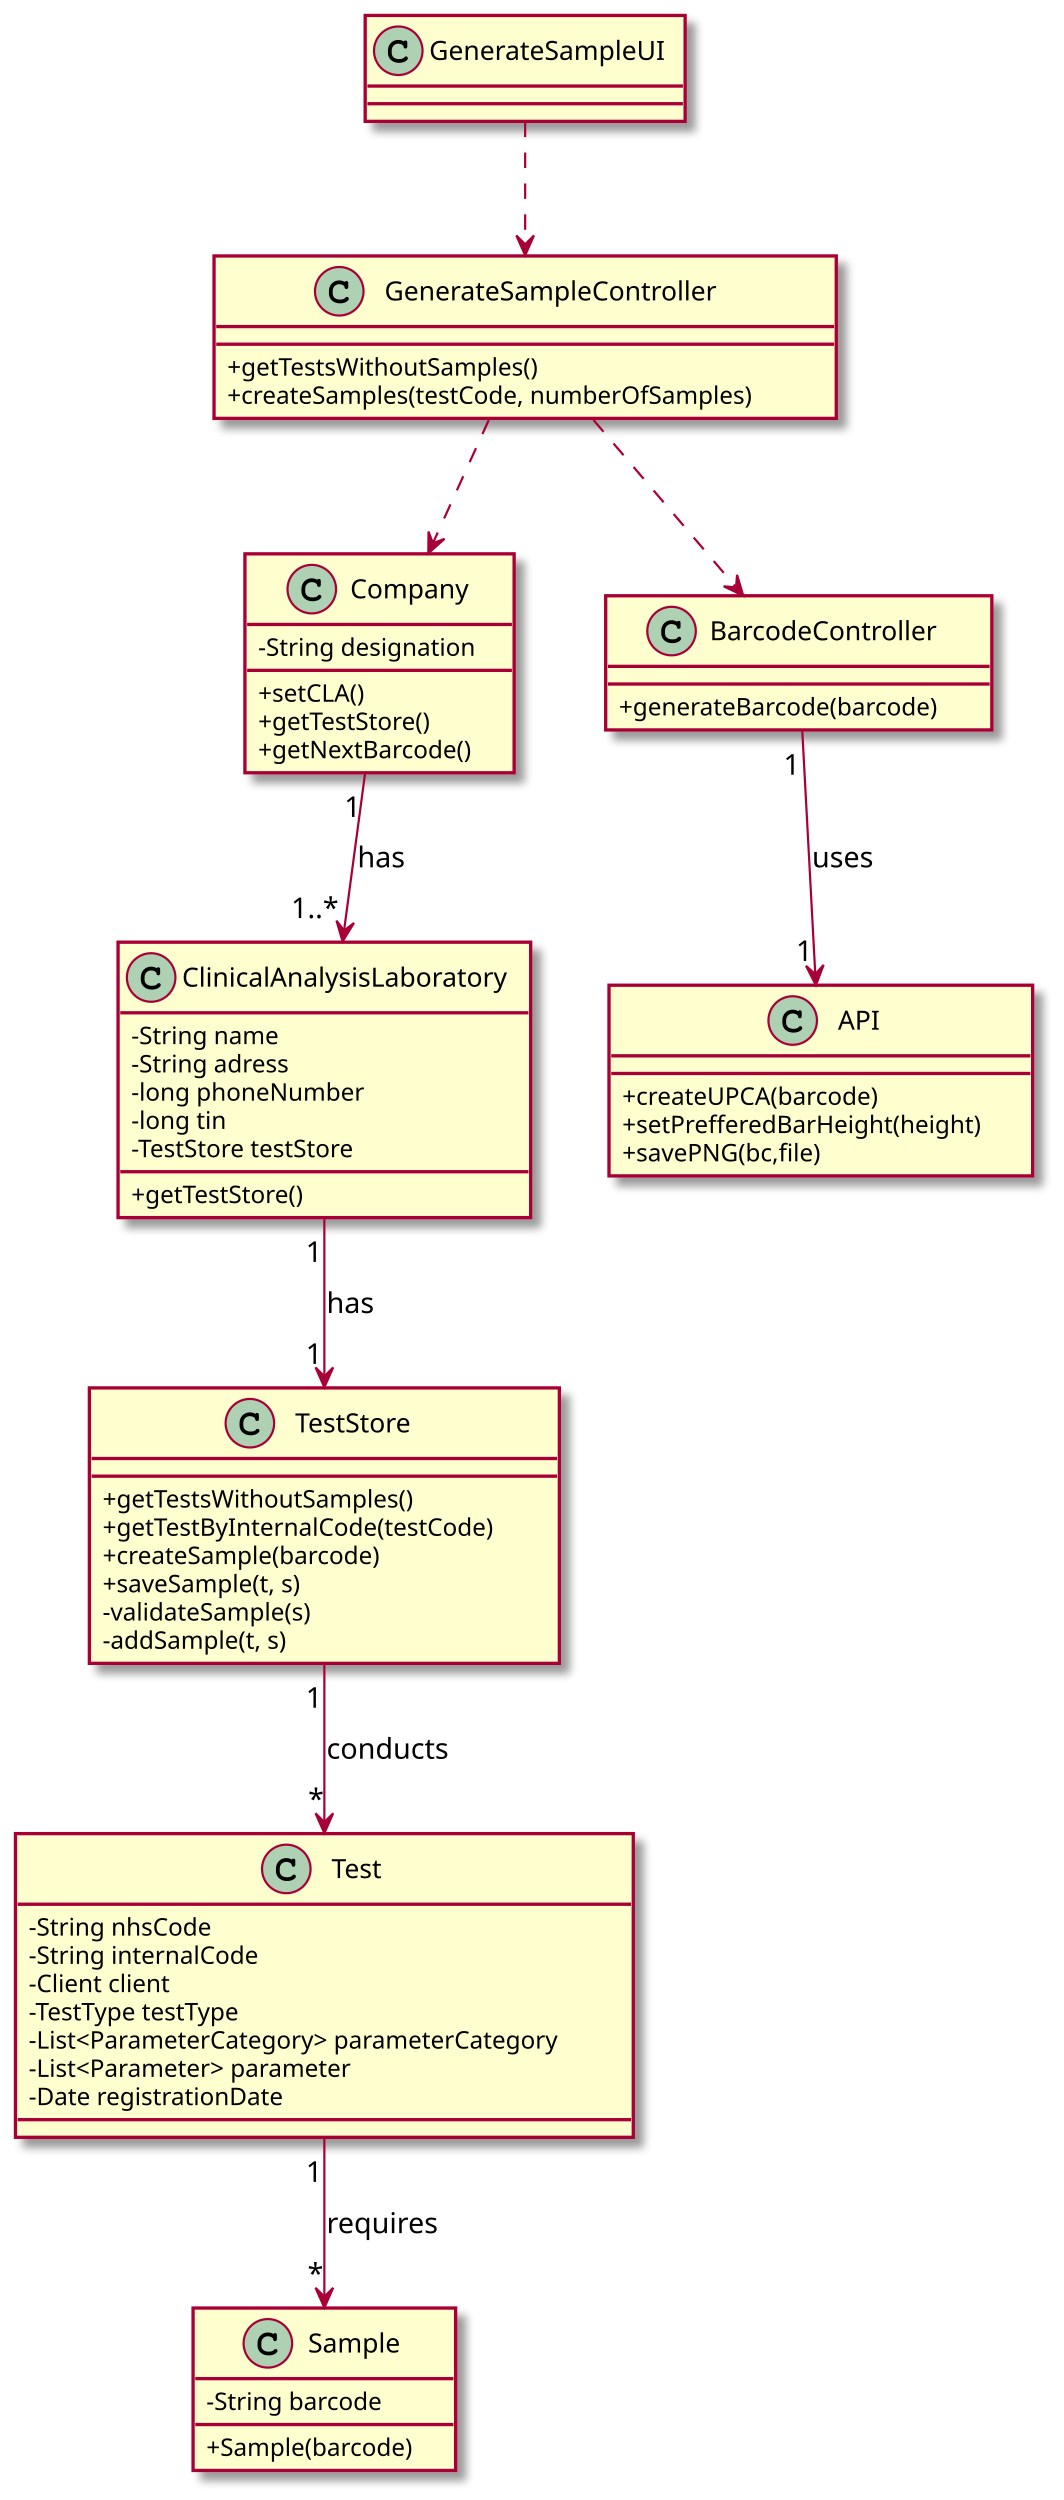
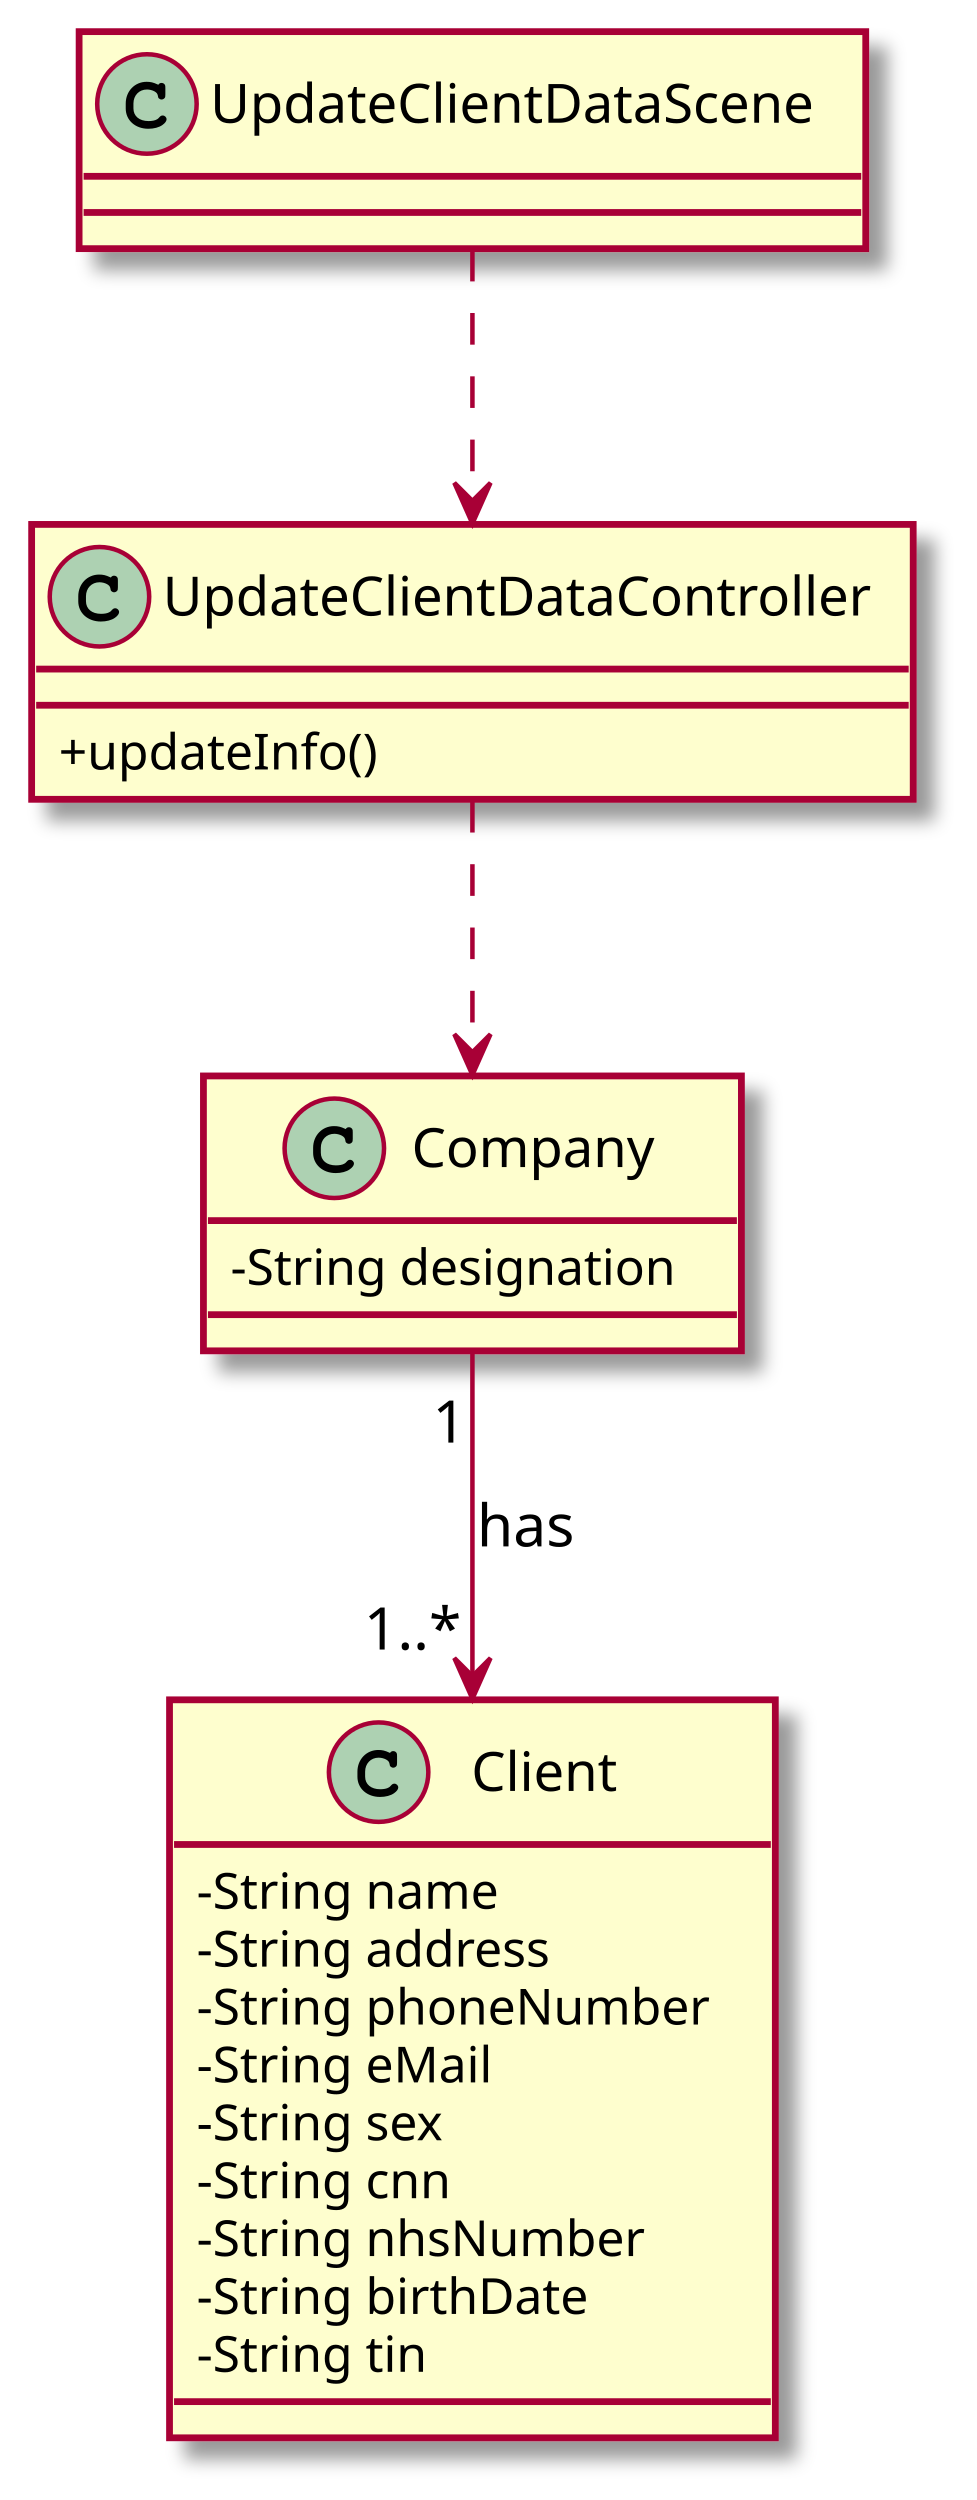
- <svg xmlns="http://www.w3.org/2000/svg" contentScriptType="application/ecmascript" contentStyleType="text/css" height="1133px" preserveAspectRatio="none" style="width:482px;height:1133px;background:#FFFFFF;" version="1.1" viewBox="0 0 482 1133" width="482px" zoomAndPan="magnify">
+ <svg xmlns="http://www.w3.org/2000/svg" contentScriptType="application/ecmascript" contentStyleType="text/css" height="553px" preserveAspectRatio="none" style="width:216px;height:553px;background:#FFFFFF;" version="1.1" viewBox="0 0 216 553" width="216px" zoomAndPan="magnify">
  <defs>
-     <filter height="300%" id="f17b3t25sdr371" width="300%" x="-1" y="-1">
+     <filter height="300%" id="f113rxmn8hrgg3" width="300%" x="-1" y="-1">
      <feGaussianBlur result="blurOut" stdDeviation="2.0" />
      <feColorMatrix in="blurOut" result="blurOut2" type="matrix" values="0 0 0 0 0 0 0 0 0 0 0 0 0 0 0 0 0 0 .4 0" />
      <feOffset dx="4.0" dy="4.0" in="blurOut2" result="blurOut3" />
      <feBlend in="SourceGraphic" in2="blurOut3" mode="normal" />
    </filter>
  </defs>
  <g>
-     <rect codeLine="3" fill="#FEFECE" filter="url(#f17b3t25sdr371)" height="99.219" id="Company" style="stroke:#A80036;stroke-width:1.5;" width="122" x="111" y="251" />
-     <ellipse cx="141.3" cy="267" fill="#ADD1B2" rx="11" ry="11" style="stroke:#A80036;stroke-width:1.0;" />
-     <path d="M143.644,262.672 C142.706,262.234 142.113,262.094 141.238,262.094 C138.613,262.094 136.613,264.172 136.613,266.891 L136.613,268.016 C136.613,270.594 138.722,272.484 141.613,272.484 C142.831,272.484 143.988,272.188 144.738,271.641 C145.316,271.234 145.644,270.781 145.644,270.391 C145.644,269.938 145.253,269.547 144.784,269.547 C144.566,269.547 144.363,269.625 144.175,269.812 C143.722,270.297 143.722,270.297 143.534,270.391 C143.113,270.656 142.425,270.781 141.659,270.781 C139.613,270.781 138.316,269.688 138.316,267.984 L138.316,266.891 C138.316,265.109 139.566,263.797 141.3,263.797 C141.878,263.797 142.488,263.953 142.956,264.203 C143.441,264.484 143.613,264.703 143.706,265.109 C143.769,265.516 143.8,265.641 143.941,265.766 C144.081,265.906 144.316,266.016 144.534,266.016 C144.8,266.016 145.066,265.875 145.238,265.656 C145.347,265.5 145.378,265.312 145.378,264.891 L145.378,263.469 C145.378,263.031 145.363,262.906 145.269,262.75 C145.113,262.484 144.831,262.344 144.534,262.344 C144.238,262.344 144.034,262.438 143.816,262.75 L143.644,262.672 Z " fill="#000000" />
-     <text fill="#000000" font-family="sans-serif" font-size="12" lengthAdjust="spacing" textLength="56" x="158.7" y="271.154">Company</text>
-     <line style="stroke:#A80036;stroke-width:1.5;" x1="112" x2="232" y1="283" y2="283" />
-     <text fill="#000000" font-family="sans-serif" font-size="11" lengthAdjust="spacing" textLength="107" x="117" y="297.21">-String designation</text>
-     <line style="stroke:#A80036;stroke-width:1.5;" x1="112" x2="232" y1="303.805" y2="303.805" />
-     <text fill="#000000" font-family="sans-serif" font-size="11" lengthAdjust="spacing" textLength="57" x="117" y="318.015">+setCLA()</text>
-     <text fill="#000000" font-family="sans-serif" font-size="11" lengthAdjust="spacing" textLength="92" x="117" y="330.82">+getTestStore()</text>
-     <text fill="#000000" font-family="sans-serif" font-size="11" lengthAdjust="spacing" textLength="110" x="117" y="343.625">+getNextBarcode()</text>
-     <rect codeLine="11" fill="#FEFECE" filter="url(#f17b3t25sdr371)" height="124.828" id="ClinicalAnalysisLaboratory" style="stroke:#A80036;stroke-width:1.5;" width="187" x="53.5" y="427" />
-     <ellipse cx="68.5" cy="443" fill="#ADD1B2" rx="11" ry="11" style="stroke:#A80036;stroke-width:1.0;" />
-     <path d="M70.844,438.672 C69.906,438.234 69.312,438.094 68.438,438.094 C65.812,438.094 63.812,440.172 63.812,442.891 L63.812,444.016 C63.812,446.594 65.922,448.484 68.812,448.484 C70.031,448.484 71.188,448.188 71.938,447.641 C72.516,447.234 72.844,446.781 72.844,446.391 C72.844,445.938 72.453,445.547 71.984,445.547 C71.766,445.547 71.562,445.625 71.375,445.812 C70.922,446.297 70.922,446.297 70.734,446.391 C70.312,446.656 69.625,446.781 68.859,446.781 C66.812,446.781 65.516,445.688 65.516,443.984 L65.516,442.891 C65.516,441.109 66.766,439.797 68.5,439.797 C69.078,439.797 69.688,439.953 70.156,440.203 C70.641,440.484 70.812,440.703 70.906,441.109 C70.969,441.516 71,441.641 71.141,441.766 C71.281,441.906 71.516,442.016 71.734,442.016 C72,442.016 72.266,441.875 72.438,441.656 C72.547,441.5 72.578,441.312 72.578,440.891 L72.578,439.469 C72.578,439.031 72.562,438.906 72.469,438.75 C72.312,438.484 72.031,438.344 71.734,438.344 C71.438,438.344 71.234,438.438 71.016,438.75 L70.844,438.672 Z " fill="#000000" />
-     <text fill="#000000" font-family="sans-serif" font-size="12" lengthAdjust="spacing" textLength="155" x="82.5" y="447.154">ClinicalAnalysisLaboratory</text>
-     <line style="stroke:#A80036;stroke-width:1.5;" x1="54.5" x2="239.5" y1="459" y2="459" />
-     <text fill="#000000" font-family="sans-serif" font-size="11" lengthAdjust="spacing" textLength="74" x="59.5" y="473.21">-String name</text>
-     <text fill="#000000" font-family="sans-serif" font-size="11" lengthAdjust="spacing" textLength="79" x="59.5" y="486.015">-String adress</text>
-     <text fill="#000000" font-family="sans-serif" font-size="11" lengthAdjust="spacing" textLength="113" x="59.5" y="498.82">-long phoneNumber</text>
-     <text fill="#000000" font-family="sans-serif" font-size="11" lengthAdjust="spacing" textLength="46" x="59.5" y="511.625">-long tin</text>
-     <text fill="#000000" font-family="sans-serif" font-size="11" lengthAdjust="spacing" textLength="117" x="59.5" y="524.429">-TestStore testStore</text>
-     <line style="stroke:#A80036;stroke-width:1.5;" x1="54.5" x2="239.5" y1="531.023" y2="531.023" />
-     <text fill="#000000" font-family="sans-serif" font-size="11" lengthAdjust="spacing" textLength="92" x="59.5" y="545.234">+getTestStore()</text>
-     <rect codeLine="20" fill="#FEFECE" filter="url(#f17b3t25sdr371)" height="137.633" id="Test" style="stroke:#A80036;stroke-width:1.5;" width="280" x="7" y="831" />
-     <ellipse cx="129.75" cy="847" fill="#ADD1B2" rx="11" ry="11" style="stroke:#A80036;stroke-width:1.0;" />
-     <path d="M132.094,842.672 C131.156,842.234 130.562,842.094 129.688,842.094 C127.062,842.094 125.062,844.172 125.062,846.891 L125.062,848.016 C125.062,850.594 127.172,852.484 130.062,852.484 C131.281,852.484 132.438,852.188 133.188,851.641 C133.766,851.234 134.094,850.781 134.094,850.391 C134.094,849.938 133.703,849.547 133.234,849.547 C133.016,849.547 132.812,849.625 132.625,849.812 C132.172,850.297 132.172,850.297 131.984,850.391 C131.562,850.656 130.875,850.781 130.109,850.781 C128.062,850.781 126.766,849.688 126.766,847.984 L126.766,846.891 C126.766,845.109 128.016,843.797 129.75,843.797 C130.328,843.797 130.938,843.953 131.406,844.203 C131.891,844.484 132.062,844.703 132.156,845.109 C132.219,845.516 132.25,845.641 132.391,845.766 C132.531,845.906 132.766,846.016 132.984,846.016 C133.25,846.016 133.516,845.875 133.688,845.656 C133.797,845.5 133.828,845.312 133.828,844.891 L133.828,843.469 C133.828,843.031 133.812,842.906 133.719,842.75 C133.562,842.484 133.281,842.344 132.984,842.344 C132.688,842.344 132.484,842.438 132.266,842.75 L132.094,842.672 Z " fill="#000000" />
-     <text fill="#000000" font-family="sans-serif" font-size="12" lengthAdjust="spacing" textLength="26" x="150.25" y="851.154">Test</text>
-     <line style="stroke:#A80036;stroke-width:1.5;" x1="8" x2="286" y1="863" y2="863" />
-     <text fill="#000000" font-family="sans-serif" font-size="11" lengthAdjust="spacing" textLength="91" x="13" y="877.21">-String nhsCode</text>
-     <text fill="#000000" font-family="sans-serif" font-size="11" lengthAdjust="spacing" textLength="114" x="13" y="890.015">-String internalCode</text>
-     <text fill="#000000" font-family="sans-serif" font-size="11" lengthAdjust="spacing" textLength="72" x="13" y="902.82">-Client client</text>
-     <text fill="#000000" font-family="sans-serif" font-size="11" lengthAdjust="spacing" textLength="113" x="13" y="915.625">-TestType testType</text>
-     <text fill="#000000" font-family="sans-serif" font-size="11" lengthAdjust="spacing" textLength="268" x="13" y="928.429">-List&lt;ParameterCategory&gt; parameterCategory</text>
-     <text fill="#000000" font-family="sans-serif" font-size="11" lengthAdjust="spacing" textLength="164" x="13" y="941.234">-List&lt;Parameter&gt; parameter</text>
-     <text fill="#000000" font-family="sans-serif" font-size="11" lengthAdjust="spacing" textLength="128" x="13" y="954.039">-Date registrationDate</text>
-     <line style="stroke:#A80036;stroke-width:1.5;" x1="8" x2="286" y1="960.633" y2="960.633" />
-     <rect codeLine="30" fill="#FEFECE" filter="url(#f17b3t25sdr371)" height="73.609" id="Sample" style="stroke:#A80036;stroke-width:1.5;" width="119" x="87.5" y="1046" />
-     <ellipse cx="121.4" cy="1062" fill="#ADD1B2" rx="11" ry="11" style="stroke:#A80036;stroke-width:1.0;" />
-     <path d="M123.744,1057.672 C122.806,1057.234 122.213,1057.094 121.338,1057.094 C118.713,1057.094 116.713,1059.172 116.713,1061.891 L116.713,1063.016 C116.713,1065.594 118.822,1067.484 121.713,1067.484 C122.931,1067.484 124.088,1067.188 124.838,1066.641 C125.416,1066.234 125.744,1065.781 125.744,1065.391 C125.744,1064.938 125.353,1064.547 124.884,1064.547 C124.666,1064.547 124.463,1064.625 124.275,1064.812 C123.822,1065.297 123.822,1065.297 123.634,1065.391 C123.213,1065.656 122.525,1065.781 121.759,1065.781 C119.713,1065.781 118.416,1064.688 118.416,1062.984 L118.416,1061.891 C118.416,1060.109 119.666,1058.797 121.4,1058.797 C121.978,1058.797 122.588,1058.953 123.056,1059.203 C123.541,1059.484 123.713,1059.703 123.806,1060.109 C123.869,1060.516 123.9,1060.641 124.041,1060.766 C124.181,1060.906 124.416,1061.016 124.634,1061.016 C124.9,1061.016 125.166,1060.875 125.338,1060.656 C125.447,1060.5 125.478,1060.312 125.478,1059.891 L125.478,1058.469 C125.478,1058.031 125.463,1057.906 125.369,1057.75 C125.213,1057.484 124.931,1057.344 124.634,1057.344 C124.338,1057.344 124.134,1057.438 123.916,1057.75 L123.744,1057.672 Z " fill="#000000" />
-     <text fill="#000000" font-family="sans-serif" font-size="12" lengthAdjust="spacing" textLength="45" x="139.6" y="1066.154">Sample</text>
-     <line style="stroke:#A80036;stroke-width:1.5;" x1="88.5" x2="205.5" y1="1078" y2="1078" />
-     <text fill="#000000" font-family="sans-serif" font-size="11" lengthAdjust="spacing" textLength="87" x="93.5" y="1092.21">-String barcode</text>
-     <line style="stroke:#A80036;stroke-width:1.5;" x1="88.5" x2="205.5" y1="1098.805" y2="1098.805" />
-     <text fill="#000000" font-family="sans-serif" font-size="11" lengthAdjust="spacing" textLength="107" x="93.5" y="1113.015">+Sample(barcode)</text>
-     <rect codeLine="35" fill="#FEFECE" filter="url(#f17b3t25sdr371)" height="124.828" id="TestStore" style="stroke:#A80036;stroke-width:1.5;" width="213" x="40.5" y="629" />
-     <ellipse cx="113.25" cy="645" fill="#ADD1B2" rx="11" ry="11" style="stroke:#A80036;stroke-width:1.0;" />
-     <path d="M115.594,640.672 C114.656,640.234 114.062,640.094 113.188,640.094 C110.562,640.094 108.562,642.172 108.562,644.891 L108.562,646.016 C108.562,648.594 110.672,650.484 113.562,650.484 C114.781,650.484 115.938,650.188 116.688,649.641 C117.266,649.234 117.594,648.781 117.594,648.391 C117.594,647.938 117.203,647.547 116.734,647.547 C116.516,647.547 116.312,647.625 116.125,647.812 C115.672,648.297 115.672,648.297 115.484,648.391 C115.062,648.656 114.375,648.781 113.609,648.781 C111.562,648.781 110.266,647.688 110.266,645.984 L110.266,644.891 C110.266,643.109 111.516,641.797 113.25,641.797 C113.828,641.797 114.438,641.953 114.906,642.203 C115.391,642.484 115.562,642.703 115.656,643.109 C115.719,643.516 115.75,643.641 115.891,643.766 C116.031,643.906 116.266,644.016 116.484,644.016 C116.75,644.016 117.016,643.875 117.188,643.656 C117.297,643.5 117.328,643.312 117.328,642.891 L117.328,641.469 C117.328,641.031 117.312,640.906 117.219,640.75 C117.062,640.484 116.781,640.344 116.484,640.344 C116.188,640.344 115.984,640.438 115.766,640.75 L115.594,640.672 Z " fill="#000000" />
-     <text fill="#000000" font-family="sans-serif" font-size="12" lengthAdjust="spacing" textLength="59" x="133.75" y="649.154">TestStore</text>
-     <line style="stroke:#A80036;stroke-width:1.5;" x1="41.5" x2="252.5" y1="661" y2="661" />
-     <line style="stroke:#A80036;stroke-width:1.5;" x1="41.5" x2="252.5" y1="669" y2="669" />
-     <text fill="#000000" font-family="sans-serif" font-size="11" lengthAdjust="spacing" textLength="160" x="46.5" y="683.21">+getTestsWithoutSamples()</text>
-     <text fill="#000000" font-family="sans-serif" font-size="11" lengthAdjust="spacing" textLength="201" x="46.5" y="696.015">+getTestByInternalCode(testCode)</text>
-     <text fill="#000000" font-family="sans-serif" font-size="11" lengthAdjust="spacing" textLength="144" x="46.5" y="708.82">+createSample(barcode)</text>
-     <text fill="#000000" font-family="sans-serif" font-size="11" lengthAdjust="spacing" textLength="106" x="46.5" y="721.625">+saveSample(t, s)</text>
-     <text fill="#000000" font-family="sans-serif" font-size="11" lengthAdjust="spacing" textLength="108" x="46.5" y="734.429">-validateSample(s)</text>
-     <text fill="#000000" font-family="sans-serif" font-size="11" lengthAdjust="spacing" textLength="94" x="46.5" y="747.234">-addSample(t, s)</text>
-     <rect codeLine="44" fill="#FEFECE" filter="url(#f17b3t25sdr371)" height="60.805" id="BarcodeController" style="stroke:#A80036;stroke-width:1.5;" width="175" x="274.5" y="270" />
-     <ellipse cx="304.35" cy="286" fill="#ADD1B2" rx="11" ry="11" style="stroke:#A80036;stroke-width:1.0;" />
-     <path d="M306.694,281.672 C305.756,281.234 305.163,281.094 304.288,281.094 C301.663,281.094 299.663,283.172 299.663,285.891 L299.663,287.016 C299.663,289.594 301.772,291.484 304.663,291.484 C305.881,291.484 307.038,291.188 307.788,290.641 C308.366,290.234 308.694,289.781 308.694,289.391 C308.694,288.938 308.303,288.547 307.834,288.547 C307.616,288.547 307.413,288.625 307.225,288.812 C306.772,289.297 306.772,289.297 306.584,289.391 C306.163,289.656 305.475,289.781 304.709,289.781 C302.663,289.781 301.366,288.688 301.366,286.984 L301.366,285.891 C301.366,284.109 302.616,282.797 304.35,282.797 C304.928,282.797 305.538,282.953 306.006,283.203 C306.491,283.484 306.663,283.703 306.756,284.109 C306.819,284.516 306.85,284.641 306.991,284.766 C307.131,284.906 307.366,285.016 307.584,285.016 C307.85,285.016 308.116,284.875 308.288,284.656 C308.397,284.5 308.428,284.312 308.428,283.891 L308.428,282.469 C308.428,282.031 308.413,281.906 308.319,281.75 C308.163,281.484 307.881,281.344 307.584,281.344 C307.288,281.344 307.084,281.438 306.866,281.75 L306.694,281.672 Z " fill="#000000" />
-     <text fill="#000000" font-family="sans-serif" font-size="12" lengthAdjust="spacing" textLength="110" x="321.65" y="290.154">BarcodeController</text>
-     <line style="stroke:#A80036;stroke-width:1.5;" x1="275.5" x2="448.5" y1="302" y2="302" />
-     <line style="stroke:#A80036;stroke-width:1.5;" x1="275.5" x2="448.5" y1="310" y2="310" />
-     <text fill="#000000" font-family="sans-serif" font-size="11" lengthAdjust="spacing" textLength="163" x="280.5" y="324.21">+generateBarcode(barcode)</text>
-     <rect codeLine="48" fill="#FEFECE" filter="url(#f17b3t25sdr371)" height="86.414" id="API" style="stroke:#A80036;stroke-width:1.5;" width="192" x="276" y="446.5" />
-     <ellipse cx="359.25" cy="462.5" fill="#ADD1B2" rx="11" ry="11" style="stroke:#A80036;stroke-width:1.0;" />
-     <path d="M361.594,458.172 C360.656,457.734 360.062,457.594 359.188,457.594 C356.562,457.594 354.562,459.672 354.562,462.391 L354.562,463.516 C354.562,466.094 356.672,467.984 359.562,467.984 C360.781,467.984 361.938,467.688 362.688,467.141 C363.266,466.734 363.594,466.281 363.594,465.891 C363.594,465.438 363.203,465.047 362.734,465.047 C362.516,465.047 362.312,465.125 362.125,465.312 C361.672,465.797 361.672,465.797 361.484,465.891 C361.062,466.156 360.375,466.281 359.609,466.281 C357.562,466.281 356.266,465.188 356.266,463.484 L356.266,462.391 C356.266,460.609 357.516,459.297 359.25,459.297 C359.828,459.297 360.438,459.453 360.906,459.703 C361.391,459.984 361.562,460.203 361.656,460.609 C361.719,461.016 361.75,461.141 361.891,461.266 C362.031,461.406 362.266,461.516 362.484,461.516 C362.75,461.516 363.016,461.375 363.188,461.156 C363.297,461 363.328,460.812 363.328,460.391 L363.328,458.969 C363.328,458.531 363.312,458.406 363.219,458.25 C363.062,457.984 362.781,457.844 362.484,457.844 C362.188,457.844 361.984,457.938 361.766,458.25 L361.594,458.172 Z " fill="#000000" />
-     <text fill="#000000" font-family="sans-serif" font-size="12" lengthAdjust="spacing" textLength="17" x="379.75" y="466.654">API</text>
-     <line style="stroke:#A80036;stroke-width:1.5;" x1="277" x2="467" y1="478.5" y2="478.5" />
-     <line style="stroke:#A80036;stroke-width:1.5;" x1="277" x2="467" y1="486.5" y2="486.5" />
-     <text fill="#000000" font-family="sans-serif" font-size="11" lengthAdjust="spacing" textLength="130" x="282" y="500.71">+createUPCA(barcode)</text>
-     <text fill="#000000" font-family="sans-serif" font-size="11" lengthAdjust="spacing" textLength="180" x="282" y="513.515">+setPrefferedBarHeight(height)</text>
-     <text fill="#000000" font-family="sans-serif" font-size="11" lengthAdjust="spacing" textLength="102" x="282" y="526.32">+savePNG(bc,file)</text>
-     <rect codeLine="54" fill="#FEFECE" filter="url(#f17b3t25sdr371)" height="48" id="GenerateSampleUI" style="stroke:#A80036;stroke-width:1.5;" width="145" x="165.5" y="7" />
-     <ellipse cx="180.5" cy="23" fill="#ADD1B2" rx="11" ry="11" style="stroke:#A80036;stroke-width:1.0;" />
-     <path d="M182.844,18.672 C181.906,18.234 181.312,18.094 180.438,18.094 C177.812,18.094 175.812,20.172 175.812,22.891 L175.812,24.016 C175.812,26.594 177.922,28.484 180.812,28.484 C182.031,28.484 183.188,28.188 183.938,27.641 C184.516,27.234 184.844,26.781 184.844,26.391 C184.844,25.938 184.453,25.547 183.984,25.547 C183.766,25.547 183.562,25.625 183.375,25.812 C182.922,26.297 182.922,26.297 182.734,26.391 C182.312,26.656 181.625,26.781 180.859,26.781 C178.812,26.781 177.516,25.688 177.516,23.984 L177.516,22.891 C177.516,21.109 178.766,19.797 180.5,19.797 C181.078,19.797 181.688,19.953 182.156,20.203 C182.641,20.484 182.812,20.703 182.906,21.109 C182.969,21.516 183,21.641 183.141,21.766 C183.281,21.906 183.516,22.016 183.734,22.016 C184,22.016 184.266,21.875 184.438,21.656 C184.547,21.5 184.578,21.312 184.578,20.891 L184.578,19.469 C184.578,19.031 184.562,18.906 184.469,18.75 C184.312,18.484 184.031,18.344 183.734,18.344 C183.438,18.344 183.234,18.438 183.016,18.75 L182.844,18.672 Z " fill="#000000" />
-     <text fill="#000000" font-family="sans-serif" font-size="12" lengthAdjust="spacing" textLength="113" x="194.5" y="27.154">GenerateSampleUI</text>
-     <line style="stroke:#A80036;stroke-width:1.5;" x1="166.5" x2="309.5" y1="39" y2="39" />
-     <line style="stroke:#A80036;stroke-width:1.5;" x1="166.5" x2="309.5" y1="47" y2="47" />
-     <rect codeLine="57" fill="#FEFECE" filter="url(#f17b3t25sdr371)" height="73.609" id="GenerateSampleController" style="stroke:#A80036;stroke-width:1.5;" width="282" x="97" y="116" />
-     <ellipse cx="153.75" cy="132" fill="#ADD1B2" rx="11" ry="11" style="stroke:#A80036;stroke-width:1.0;" />
-     <path d="M156.094,127.672 C155.156,127.234 154.562,127.094 153.688,127.094 C151.062,127.094 149.062,129.172 149.062,131.891 L149.062,133.016 C149.062,135.594 151.172,137.484 154.062,137.484 C155.281,137.484 156.438,137.188 157.188,136.641 C157.766,136.234 158.094,135.781 158.094,135.391 C158.094,134.938 157.703,134.547 157.234,134.547 C157.016,134.547 156.812,134.625 156.625,134.812 C156.172,135.297 156.172,135.297 155.984,135.391 C155.562,135.656 154.875,135.781 154.109,135.781 C152.062,135.781 150.766,134.688 150.766,132.984 L150.766,131.891 C150.766,130.109 152.016,128.797 153.75,128.797 C154.328,128.797 154.938,128.953 155.406,129.203 C155.891,129.484 156.062,129.703 156.156,130.109 C156.219,130.516 156.25,130.641 156.391,130.766 C156.531,130.906 156.766,131.016 156.984,131.016 C157.25,131.016 157.516,130.875 157.688,130.656 C157.797,130.5 157.828,130.312 157.828,129.891 L157.828,128.469 C157.828,128.031 157.812,127.906 157.719,127.75 C157.562,127.484 157.281,127.344 156.984,127.344 C156.688,127.344 156.484,127.438 156.266,127.75 L156.094,127.672 Z " fill="#000000" />
-     <text fill="#000000" font-family="sans-serif" font-size="12" lengthAdjust="spacing" textLength="160" x="174.25" y="136.154">GenerateSampleController</text>
-     <line style="stroke:#A80036;stroke-width:1.5;" x1="98" x2="378" y1="148" y2="148" />
-     <line style="stroke:#A80036;stroke-width:1.5;" x1="98" x2="378" y1="156" y2="156" />
-     <text fill="#000000" font-family="sans-serif" font-size="11" lengthAdjust="spacing" textLength="160" x="103" y="170.21">+getTestsWithoutSamples()</text>
-     <text fill="#000000" font-family="sans-serif" font-size="11" lengthAdjust="spacing" textLength="270" x="103" y="183.015">+createSamples(testCode, numberOfSamples)</text>
-     <path codeLine="62" d="M238,55.14 C238,70.83 238,92 238,110.55 " fill="none" id="GenerateSampleUI-to-GenerateSampleController" style="stroke:#A80036;stroke-width:1.0;stroke-dasharray:7.0,7.0;" />
-     <polygon fill="#A80036" points="238,115.71,242,106.71,238,110.71,234,106.71,238,115.71" style="stroke:#A80036;stroke-width:1.0;" />
-     <path codeLine="63" d="M221.516,190.34 C213.878,207.179 204.649,227.523 196.239,246.064 " fill="none" id="GenerateSampleController-to-Company" style="stroke:#A80036;stroke-width:1.0;stroke-dasharray:7.0,7.0;" />
-     <polygon fill="#A80036" points="194.12,250.735,201.481,244.192,196.186,246.182,194.196,240.886,194.12,250.735" style="stroke:#A80036;stroke-width:1.0;" />
-     <path codeLine="64" d="M268.971,190.34 C288.771,213.575 314.261,243.484 333.551,266.118 " fill="none" id="GenerateSampleController-to-BarcodeController" style="stroke:#A80036;stroke-width:1.0;stroke-dasharray:7.0,7.0;" />
-     <polygon fill="#A80036" points="336.834,269.971,334.039,260.527,333.59,266.166,327.951,265.717,336.834,269.971" style="stroke:#A80036;stroke-width:1.0;" />
-     <path codeLine="65" d="M165.497,350.144 C162.579,371.967 159.091,398.062 155.933,421.678 " fill="none" id="Company-to-ClinicalAnalysisLaboratory" style="stroke:#A80036;stroke-width:1.0;" />
-     <polygon fill="#A80036" points="155.265,426.678,160.423,418.288,155.928,421.722,152.494,417.227,155.265,426.678" style="stroke:#A80036;stroke-width:1.0;" />
-     <text fill="#000000" font-family="sans-serif" font-size="13" lengthAdjust="spacing" textLength="23" x="162" y="393.067">has</text>
-     <text fill="#000000" font-family="sans-serif" font-size="13" lengthAdjust="spacing" textLength="8" x="156.02" y="370.241">1</text>
-     <text fill="#000000" font-family="sans-serif" font-size="13" lengthAdjust="spacing" textLength="23" x="131.911" y="416.07">1..*</text>
-     <path codeLine="66" d="M147,552.139 C147,574.76 147,600.468 147,623.535 " fill="none" id="ClinicalAnalysisLaboratory-to-TestStore" style="stroke:#A80036;stroke-width:1.0;" />
-     <polygon fill="#A80036" points="147,628.721,151,619.721,147,623.721,143,619.721,147,628.721" style="stroke:#A80036;stroke-width:1.0;" />
-     <text fill="#000000" font-family="sans-serif" font-size="13" lengthAdjust="spacing" textLength="23" x="148" y="595.067">has</text>
-     <text fill="#000000" font-family="sans-serif" font-size="13" lengthAdjust="spacing" textLength="8" x="138.562" y="571.894">1</text>
-     <text fill="#000000" font-family="sans-serif" font-size="13" lengthAdjust="spacing" textLength="8" x="138.562" y="618.118">1</text>
-     <path codeLine="67" d="M147,754.177 C147,776.606 147,802.178 147,825.527 " fill="none" id="TestStore-to-Test" style="stroke:#A80036;stroke-width:1.0;" />
-     <polygon fill="#A80036" points="147,830.784,151,821.784,147,825.784,143,821.784,147,830.784" style="stroke:#A80036;stroke-width:1.0;" />
-     <text fill="#000000" font-family="sans-serif" font-size="13" lengthAdjust="spacing" textLength="58" x="148" y="797.067">conducts</text>
-     <text fill="#000000" font-family="sans-serif" font-size="13" lengthAdjust="spacing" textLength="8" x="138.562" y="773.936">1</text>
-     <text fill="#000000" font-family="sans-serif" font-size="13" lengthAdjust="spacing" textLength="7" x="139.639" y="819.965">*</text>
-     <path codeLine="68" d="M147,969.17 C147,993.19 147,1019.447 147,1040.584 " fill="none" id="Test-to-Sample" style="stroke:#A80036;stroke-width:1.0;" />
-     <polygon fill="#A80036" points="147,1045.843,151,1036.843,147,1040.843,143,1036.843,147,1045.843" style="stroke:#A80036;stroke-width:1.0;" />
-     <text fill="#000000" font-family="sans-serif" font-size="13" lengthAdjust="spacing" textLength="52" x="148" y="1012.067">requires</text>
-     <text fill="#000000" font-family="sans-serif" font-size="13" lengthAdjust="spacing" textLength="8" x="138.606" y="988.809">1</text>
-     <text fill="#000000" font-family="sans-serif" font-size="13" lengthAdjust="spacing" textLength="7" x="139.377" y="1035.002">*</text>
-     <path codeLine="69" d="M363.585,331.131 C365.17,360.775 367.632,406.826 369.485,441.467 " fill="none" id="BarcodeController-to-API" style="stroke:#A80036;stroke-width:1.0;" />
-     <polygon fill="#A80036" points="369.754,446.492,373.267,437.291,369.487,441.499,365.279,437.719,369.754,446.492" style="stroke:#A80036;stroke-width:1.0;" />
-     <text fill="#000000" font-family="sans-serif" font-size="13" lengthAdjust="spacing" textLength="30" x="368" y="393.067">uses</text>
-     <text fill="#000000" font-family="sans-serif" font-size="13" lengthAdjust="spacing" textLength="8" x="355.087" y="351.096">1</text>
-     <text fill="#000000" font-family="sans-serif" font-size="13" lengthAdjust="spacing" textLength="8" x="360.759" y="435.487">1</text>
+     <rect codeLine="3" fill="#FEFECE" filter="url(#f113rxmn8hrgg3)" height="60.805" id="Company" style="stroke:#A80036;stroke-width:1.5;" width="119" x="45" y="238" />
+     <ellipse cx="73.95" cy="254" fill="#ADD1B2" rx="11" ry="11" style="stroke:#A80036;stroke-width:1.0;" />
+     <path d="M76.294,249.672 C75.356,249.234 74.763,249.094 73.888,249.094 C71.263,249.094 69.263,251.172 69.263,253.891 L69.263,255.016 C69.263,257.594 71.372,259.484 74.263,259.484 C75.481,259.484 76.638,259.188 77.388,258.641 C77.966,258.234 78.294,257.781 78.294,257.391 C78.294,256.938 77.903,256.547 77.434,256.547 C77.216,256.547 77.013,256.625 76.825,256.812 C76.372,257.297 76.372,257.297 76.184,257.391 C75.763,257.656 75.075,257.781 74.309,257.781 C72.263,257.781 70.966,256.688 70.966,254.984 L70.966,253.891 C70.966,252.109 72.216,250.797 73.95,250.797 C74.528,250.797 75.138,250.953 75.606,251.203 C76.091,251.484 76.263,251.703 76.356,252.109 C76.419,252.516 76.45,252.641 76.591,252.766 C76.731,252.906 76.966,253.016 77.184,253.016 C77.45,253.016 77.716,252.875 77.888,252.656 C77.997,252.5 78.028,252.312 78.028,251.891 L78.028,250.469 C78.028,250.031 78.013,249.906 77.919,249.75 C77.763,249.484 77.481,249.344 77.184,249.344 C76.888,249.344 76.684,249.438 76.466,249.75 L76.294,249.672 Z " fill="#000000" />
+     <text fill="#000000" font-family="sans-serif" font-size="12" lengthAdjust="spacing" textLength="56" x="91.05" y="258.154">Company</text>
+     <line style="stroke:#A80036;stroke-width:1.5;" x1="46" x2="163" y1="270" y2="270" />
+     <text fill="#000000" font-family="sans-serif" font-size="11" lengthAdjust="spacing" textLength="107" x="51" y="284.21">-String designation</text>
+     <line style="stroke:#A80036;stroke-width:1.5;" x1="46" x2="163" y1="290.805" y2="290.805" />
+     <rect codeLine="8" fill="#FEFECE" filter="url(#f113rxmn8hrgg3)" height="163.242" id="Client" style="stroke:#A80036;stroke-width:1.5;" width="134" x="37.5" y="376" />
+     <ellipse cx="83.75" cy="392" fill="#ADD1B2" rx="11" ry="11" style="stroke:#A80036;stroke-width:1.0;" />
+     <path d="M86.094,387.672 C85.156,387.234 84.562,387.094 83.688,387.094 C81.062,387.094 79.062,389.172 79.062,391.891 L79.062,393.016 C79.062,395.594 81.172,397.484 84.062,397.484 C85.281,397.484 86.438,397.188 87.188,396.641 C87.766,396.234 88.094,395.781 88.094,395.391 C88.094,394.938 87.703,394.547 87.234,394.547 C87.016,394.547 86.812,394.625 86.625,394.812 C86.172,395.297 86.172,395.297 85.984,395.391 C85.562,395.656 84.875,395.781 84.109,395.781 C82.062,395.781 80.766,394.688 80.766,392.984 L80.766,391.891 C80.766,390.109 82.016,388.797 83.75,388.797 C84.328,388.797 84.938,388.953 85.406,389.203 C85.891,389.484 86.062,389.703 86.156,390.109 C86.219,390.516 86.25,390.641 86.391,390.766 C86.531,390.906 86.766,391.016 86.984,391.016 C87.25,391.016 87.516,390.875 87.688,390.656 C87.797,390.5 87.828,390.312 87.828,389.891 L87.828,388.469 C87.828,388.031 87.812,387.906 87.719,387.75 C87.562,387.484 87.281,387.344 86.984,387.344 C86.688,387.344 86.484,387.438 86.266,387.75 L86.094,387.672 Z " fill="#000000" />
+     <text fill="#000000" font-family="sans-serif" font-size="12" lengthAdjust="spacing" textLength="33" x="104.25" y="396.154">Client</text>
+     <line style="stroke:#A80036;stroke-width:1.5;" x1="38.5" x2="170.5" y1="408" y2="408" />
+     <text fill="#000000" font-family="sans-serif" font-size="11" lengthAdjust="spacing" textLength="74" x="43.5" y="422.21">-String name</text>
+     <text fill="#000000" font-family="sans-serif" font-size="11" lengthAdjust="spacing" textLength="86" x="43.5" y="435.015">-String address</text>
+     <text fill="#000000" font-family="sans-serif" font-size="11" lengthAdjust="spacing" textLength="122" x="43.5" y="447.82">-String phoneNumber</text>
+     <text fill="#000000" font-family="sans-serif" font-size="11" lengthAdjust="spacing" textLength="71" x="43.5" y="460.625">-String eMail</text>
+     <text fill="#000000" font-family="sans-serif" font-size="11" lengthAdjust="spacing" textLength="62" x="43.5" y="473.429">-String sex</text>
+     <text fill="#000000" font-family="sans-serif" font-size="11" lengthAdjust="spacing" textLength="61" x="43.5" y="486.234">-String cnn</text>
+     <text fill="#000000" font-family="sans-serif" font-size="11" lengthAdjust="spacing" textLength="106" x="43.5" y="499.039">-String nhsNumber</text>
+     <text fill="#000000" font-family="sans-serif" font-size="11" lengthAdjust="spacing" textLength="94" x="43.5" y="511.843">-String birthDate</text>
+     <text fill="#000000" font-family="sans-serif" font-size="11" lengthAdjust="spacing" textLength="55" x="43.5" y="524.648">-String tin</text>
+     <line style="stroke:#A80036;stroke-width:1.5;" x1="38.5" x2="170.5" y1="531.242" y2="531.242" />
+     <rect codeLine="20" fill="#FEFECE" filter="url(#f113rxmn8hrgg3)" height="60.805" id="UpdateClientDataController" style="stroke:#A80036;stroke-width:1.5;" width="195" x="7" y="116" />
+     <ellipse cx="22" cy="132" fill="#ADD1B2" rx="11" ry="11" style="stroke:#A80036;stroke-width:1.0;" />
+     <path d="M24.344,127.672 C23.406,127.234 22.812,127.094 21.938,127.094 C19.312,127.094 17.312,129.172 17.312,131.891 L17.312,133.016 C17.312,135.594 19.422,137.484 22.312,137.484 C23.531,137.484 24.688,137.188 25.438,136.641 C26.016,136.234 26.344,135.781 26.344,135.391 C26.344,134.938 25.953,134.547 25.484,134.547 C25.266,134.547 25.062,134.625 24.875,134.812 C24.422,135.297 24.422,135.297 24.234,135.391 C23.812,135.656 23.125,135.781 22.359,135.781 C20.312,135.781 19.016,134.688 19.016,132.984 L19.016,131.891 C19.016,130.109 20.266,128.797 22,128.797 C22.578,128.797 23.188,128.953 23.656,129.203 C24.141,129.484 24.312,129.703 24.406,130.109 C24.469,130.516 24.5,130.641 24.641,130.766 C24.781,130.906 25.016,131.016 25.234,131.016 C25.5,131.016 25.766,130.875 25.938,130.656 C26.047,130.5 26.078,130.312 26.078,129.891 L26.078,128.469 C26.078,128.031 26.062,127.906 25.969,127.75 C25.812,127.484 25.531,127.344 25.234,127.344 C24.938,127.344 24.734,127.438 24.516,127.75 L24.344,127.672 Z " fill="#000000" />
+     <text fill="#000000" font-family="sans-serif" font-size="12" lengthAdjust="spacing" textLength="163" x="36" y="136.154">UpdateClientDataController</text>
+     <line style="stroke:#A80036;stroke-width:1.5;" x1="8" x2="201" y1="148" y2="148" />
+     <line style="stroke:#A80036;stroke-width:1.5;" x1="8" x2="201" y1="156" y2="156" />
+     <text fill="#000000" font-family="sans-serif" font-size="11" lengthAdjust="spacing" textLength="78" x="13" y="170.21">+updateInfo()</text>
+     <rect codeLine="24" fill="#FEFECE" filter="url(#f113rxmn8hrgg3)" height="48" id="UpdateClientDataScene" style="stroke:#A80036;stroke-width:1.5;" width="174" x="17.5" y="7" />
+     <ellipse cx="32.5" cy="23" fill="#ADD1B2" rx="11" ry="11" style="stroke:#A80036;stroke-width:1.0;" />
+     <path d="M34.844,18.672 C33.906,18.234 33.312,18.094 32.438,18.094 C29.812,18.094 27.812,20.172 27.812,22.891 L27.812,24.016 C27.812,26.594 29.922,28.484 32.812,28.484 C34.031,28.484 35.188,28.188 35.938,27.641 C36.516,27.234 36.844,26.781 36.844,26.391 C36.844,25.938 36.453,25.547 35.984,25.547 C35.766,25.547 35.562,25.625 35.375,25.812 C34.922,26.297 34.922,26.297 34.734,26.391 C34.312,26.656 33.625,26.781 32.859,26.781 C30.812,26.781 29.516,25.688 29.516,23.984 L29.516,22.891 C29.516,21.109 30.766,19.797 32.5,19.797 C33.078,19.797 33.688,19.953 34.156,20.203 C34.641,20.484 34.812,20.703 34.906,21.109 C34.969,21.516 35,21.641 35.141,21.766 C35.281,21.906 35.516,22.016 35.734,22.016 C36,22.016 36.266,21.875 36.438,21.656 C36.547,21.5 36.578,21.312 36.578,20.891 L36.578,19.469 C36.578,19.031 36.562,18.906 36.469,18.75 C36.312,18.484 36.031,18.344 35.734,18.344 C35.438,18.344 35.234,18.438 35.016,18.75 L34.844,18.672 Z " fill="#000000" />
+     <text fill="#000000" font-family="sans-serif" font-size="12" lengthAdjust="spacing" textLength="142" x="46.5" y="27.154">UpdateClientDataScene</text>
+     <line style="stroke:#A80036;stroke-width:1.5;" x1="18.5" x2="190.5" y1="39" y2="39" />
+     <line style="stroke:#A80036;stroke-width:1.5;" x1="18.5" x2="190.5" y1="47" y2="47" />
+     <path codeLine="27" d="M104.5,55.242 C104.5,71.112 104.5,92.427 104.5,110.359 " fill="none" id="UpdateClientDataScene-to-UpdateClientDataController" style="stroke:#A80036;stroke-width:1.0;stroke-dasharray:7.0,7.0;" />
+     <polygon fill="#A80036" points="104.5,115.805,108.5,106.805,104.5,110.805,100.5,106.805,104.5,115.805" style="stroke:#A80036;stroke-width:1.0;" />
+     <path codeLine="28" d="M104.5,177.163 C104.5,193.894 104.5,214.896 104.5,232.438 " fill="none" id="UpdateClientDataController-to-Company" style="stroke:#A80036;stroke-width:1.0;stroke-dasharray:7.0,7.0;" />
+     <polygon fill="#A80036" points="104.5,237.762,108.5,228.762,104.5,232.762,100.5,228.762,104.5,237.762" style="stroke:#A80036;stroke-width:1.0;" />
+     <path codeLine="29" d="M104.5,299.131 C104.5,318.537 104.5,344.975 104.5,370.64 " fill="none" id="Company-to-Client" style="stroke:#A80036;stroke-width:1.0;" />
+     <polygon fill="#A80036" points="104.5,375.761,108.5,366.761,104.5,370.761,100.5,366.761,104.5,375.761" style="stroke:#A80036;stroke-width:1.0;" />
+     <text fill="#000000" font-family="sans-serif" font-size="13" lengthAdjust="spacing" textLength="23" x="105.5" y="342.067">has</text>
+     <text fill="#000000" font-family="sans-serif" font-size="13" lengthAdjust="spacing" textLength="8" x="95.675" y="319.096">1</text>
+     <text fill="#000000" font-family="sans-serif" font-size="13" lengthAdjust="spacing" textLength="23" x="80.476" y="364.875">1..*</text>
  </g>
</svg>
